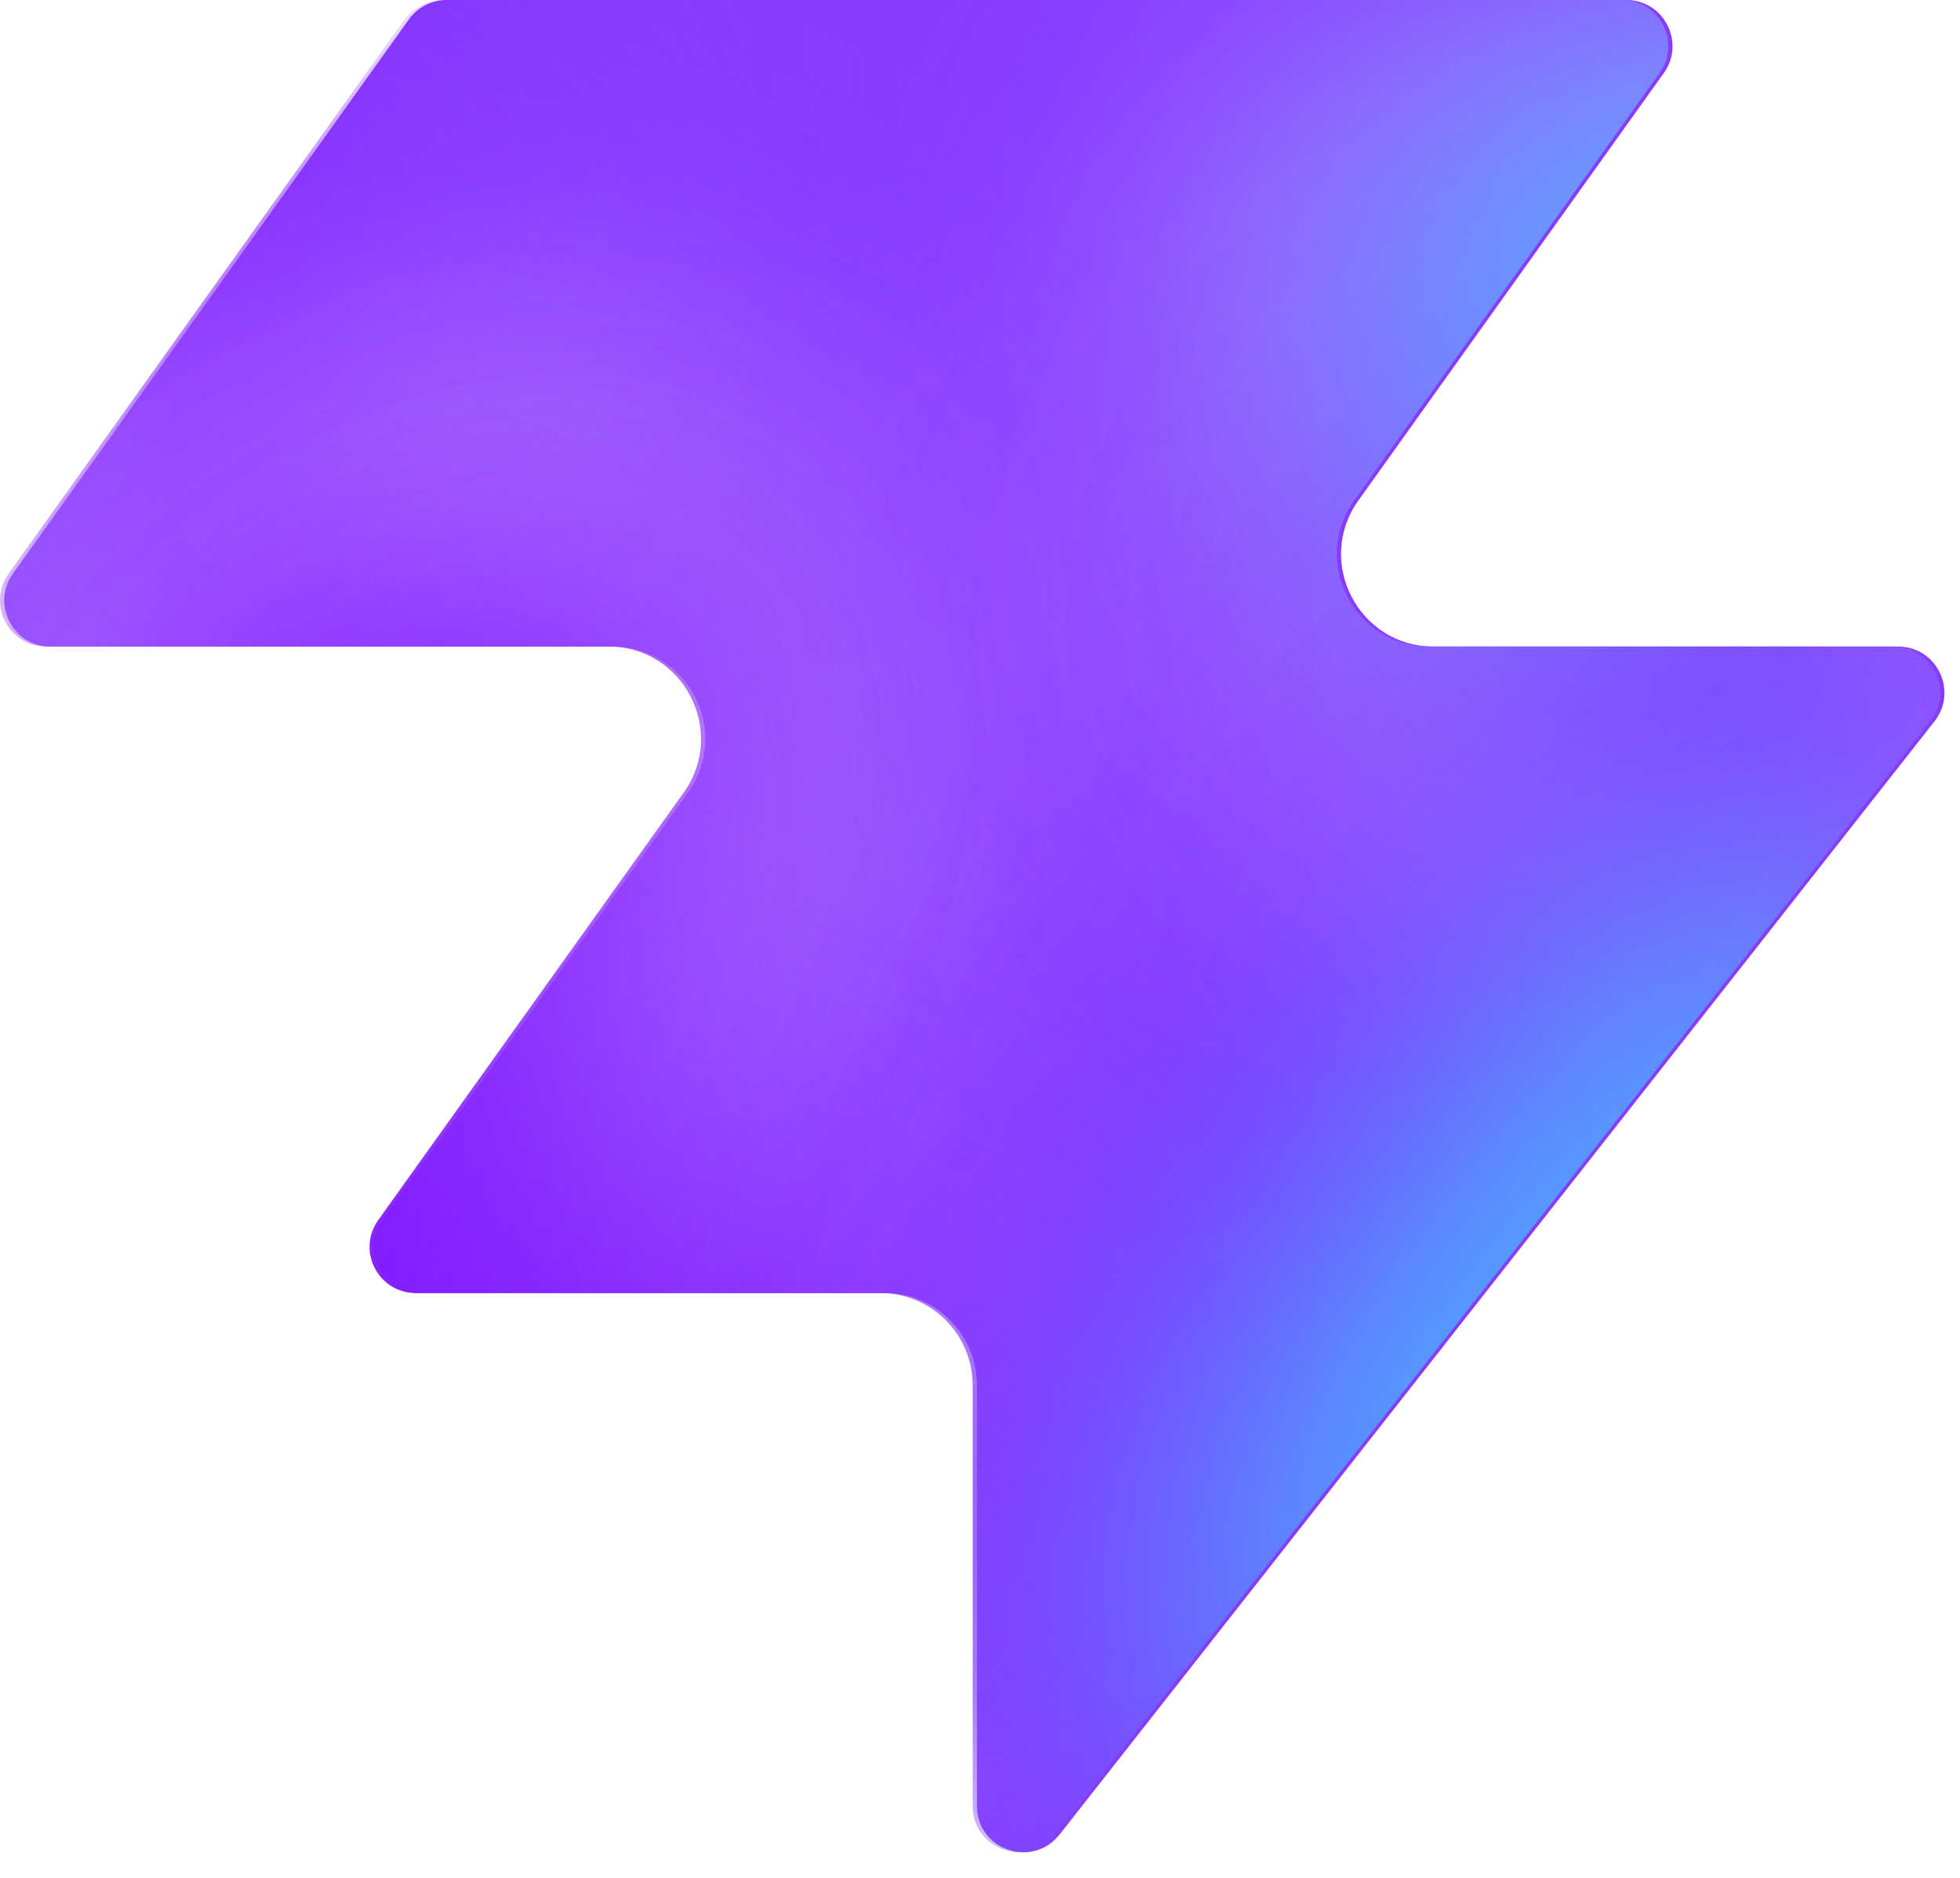
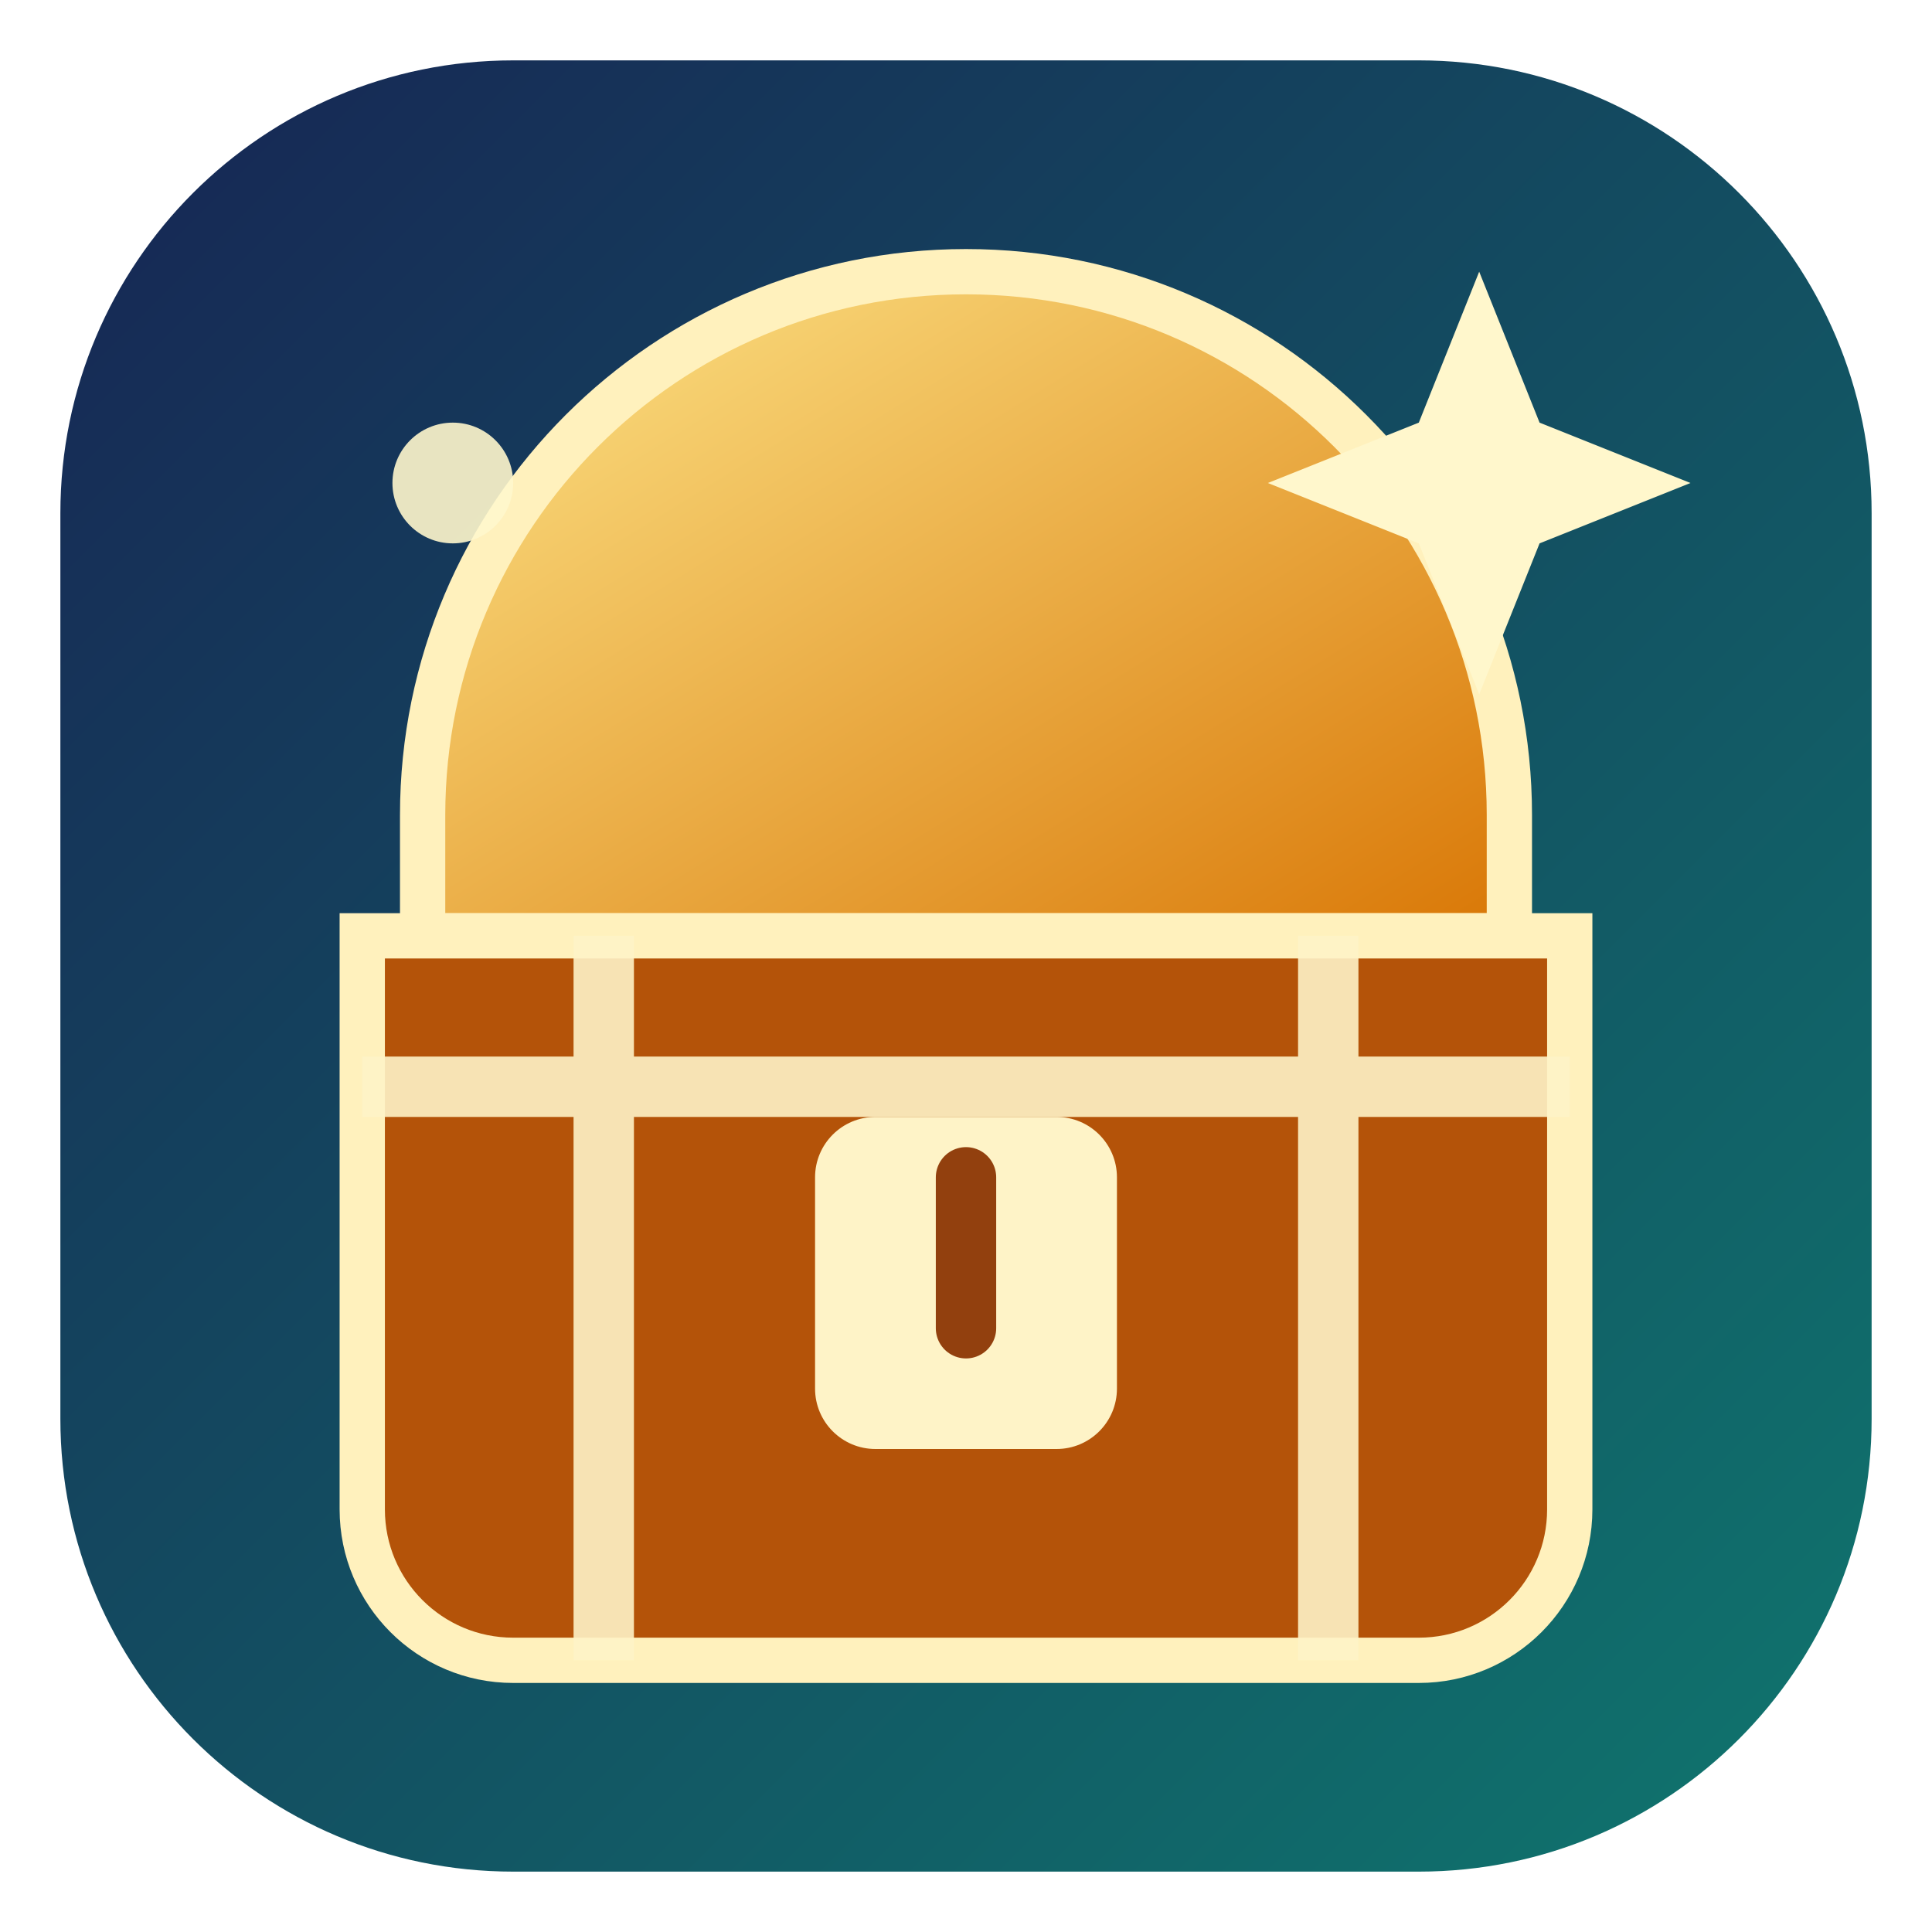
- <svg xmlns="http://www.w3.org/2000/svg" width="48" height="46" fill="none" viewBox="0 0 48 46">
-   <path fill="#863bff" d="M25.946 44.938c-.664.845-2.021.375-2.021-.698V33.937a2.26 2.26 0 0 0-2.262-2.262H10.287c-.92 0-1.456-1.04-.92-1.788l7.48-10.471c1.07-1.497 0-3.578-1.842-3.578H1.237c-.92 0-1.456-1.04-.92-1.788L10.013.474c.214-.297.556-.474.92-.474h28.894c.92 0 1.456 1.04.92 1.788l-7.48 10.471c-1.07 1.498 0 3.579 1.842 3.579h11.377c.943 0 1.473 1.088.89 1.83L25.947 44.94z" style="fill:#863bff;fill:color(display-p3 .525 .23 1);fill-opacity:1" />
-   <mask id="a" width="48" height="46" x="0" y="0" maskUnits="userSpaceOnUse" style="mask-type:alpha">
-     <path fill="#000" d="M25.842 44.938c-.664.844-2.021.375-2.021-.698V33.937a2.26 2.26 0 0 0-2.262-2.262H10.183c-.92 0-1.456-1.04-.92-1.788l7.48-10.471c1.07-1.498 0-3.579-1.842-3.579H1.133c-.92 0-1.456-1.04-.92-1.787L9.91.473c.214-.297.556-.474.92-.474h28.894c.92 0 1.456 1.04.92 1.788l-7.48 10.471c-1.07 1.498 0 3.578 1.842 3.578h11.377c.943 0 1.473 1.088.89 1.832L25.843 44.94z" style="fill:#000;fill-opacity:1" />
-   </mask>
-   <g mask="url(#a)">
-     <g filter="url(#b)">
-       <ellipse cx="5.508" cy="14.704" fill="#ede6ff" rx="5.508" ry="14.704" style="fill:#ede6ff;fill:color(display-p3 .927 .903 1);fill-opacity:1" transform="matrix(.00324 1 1 -.00324 -4.47 31.516)" />
-     </g>
-     <g filter="url(#c)">
-       <ellipse cx="10.399" cy="29.851" fill="#ede6ff" rx="10.399" ry="29.851" style="fill:#ede6ff;fill:color(display-p3 .927 .903 1);fill-opacity:1" transform="matrix(.00324 1 1 -.00324 -39.328 7.883)" />
-     </g>
-     <g filter="url(#d)">
-       <ellipse cx="5.508" cy="30.487" fill="#7e14ff" rx="5.508" ry="30.487" style="fill:#7e14ff;fill:color(display-p3 .492 .077 1);fill-opacity:1" transform="rotate(89.814 -25.913 -14.639)scale(1 -1)" />
-     </g>
-     <g filter="url(#e)">
-       <ellipse cx="5.508" cy="30.599" fill="#7e14ff" rx="5.508" ry="30.599" style="fill:#7e14ff;fill:color(display-p3 .492 .077 1);fill-opacity:1" transform="rotate(89.814 -32.644 -3.334)scale(1 -1)" />
-     </g>
-     <g filter="url(#f)">
-       <ellipse cx="5.508" cy="30.599" fill="#7e14ff" rx="5.508" ry="30.599" style="fill:#7e14ff;fill:color(display-p3 .492 .077 1);fill-opacity:1" transform="matrix(.00324 1 1 -.00324 -34.34 30.47)" />
-     </g>
-     <g filter="url(#g)">
-       <ellipse cx="14.072" cy="22.078" fill="#ede6ff" rx="14.072" ry="22.078" style="fill:#ede6ff;fill:color(display-p3 .927 .903 1);fill-opacity:1" transform="rotate(93.35 24.506 48.493)scale(-1 1)" />
-     </g>
-     <g filter="url(#h)">
-       <ellipse cx="3.47" cy="21.501" fill="#7e14ff" rx="3.47" ry="21.501" style="fill:#7e14ff;fill:color(display-p3 .492 .077 1);fill-opacity:1" transform="rotate(89.009 28.708 47.59)scale(-1 1)" />
-     </g>
-     <g filter="url(#i)">
-       <ellipse cx="3.47" cy="21.501" fill="#7e14ff" rx="3.47" ry="21.501" style="fill:#7e14ff;fill:color(display-p3 .492 .077 1);fill-opacity:1" transform="rotate(89.009 28.708 47.59)scale(-1 1)" />
-     </g>
-     <g filter="url(#j)">
-       <ellipse cx=".387" cy="8.972" fill="#7e14ff" rx="4.407" ry="29.108" style="fill:#7e14ff;fill:color(display-p3 .492 .077 1);fill-opacity:1" transform="rotate(39.51 .387 8.972)" />
-     </g>
-     <g filter="url(#k)">
-       <ellipse cx="47.523" cy="-6.092" fill="#7e14ff" rx="4.407" ry="29.108" style="fill:#7e14ff;fill:color(display-p3 .492 .077 1);fill-opacity:1" transform="rotate(37.892 47.523 -6.092)" />
-     </g>
-     <g filter="url(#l)">
-       <ellipse cx="41.412" cy="6.333" fill="#47bfff" rx="5.971" ry="9.665" style="fill:#47bfff;fill:color(display-p3 .28 .748 1);fill-opacity:1" transform="rotate(37.892 41.412 6.333)" />
-     </g>
-     <g filter="url(#m)">
-       <ellipse cx="-1.879" cy="38.332" fill="#7e14ff" rx="4.407" ry="29.108" style="fill:#7e14ff;fill:color(display-p3 .492 .077 1);fill-opacity:1" transform="rotate(37.892 -1.88 38.332)" />
-     </g>
-     <g filter="url(#n)">
-       <ellipse cx="-1.879" cy="38.332" fill="#7e14ff" rx="4.407" ry="29.108" style="fill:#7e14ff;fill:color(display-p3 .492 .077 1);fill-opacity:1" transform="rotate(37.892 -1.88 38.332)" />
-     </g>
-     <g filter="url(#o)">
-       <ellipse cx="35.651" cy="29.907" fill="#7e14ff" rx="4.407" ry="29.108" style="fill:#7e14ff;fill:color(display-p3 .492 .077 1);fill-opacity:1" transform="rotate(37.892 35.651 29.907)" />
-     </g>
-     <g filter="url(#p)">
-       <ellipse cx="38.418" cy="32.4" fill="#47bfff" rx="5.971" ry="15.297" style="fill:#47bfff;fill:color(display-p3 .28 .748 1);fill-opacity:1" transform="rotate(37.892 38.418 32.4)" />
-     </g>
-   </g>
+ <svg xmlns="http://www.w3.org/2000/svg" viewBox="0 0 64 64" role="img" aria-labelledby="title">
  <defs>
-     <filter id="b" width="60.045" height="41.654" x="-19.77" y="16.149" color-interpolation-filters="sRGB" filterUnits="userSpaceOnUse">
-       <feFlood flood-opacity="0" result="BackgroundImageFix" />
-       <feBlend in="SourceGraphic" in2="BackgroundImageFix" result="shape" />
-       <feGaussianBlur result="effect1_foregroundBlur_2002_17158" stdDeviation="7.659" />
-     </filter>
-     <filter id="c" width="90.34" height="51.437" x="-54.613" y="-7.533" color-interpolation-filters="sRGB" filterUnits="userSpaceOnUse">
-       <feFlood flood-opacity="0" result="BackgroundImageFix" />
-       <feBlend in="SourceGraphic" in2="BackgroundImageFix" result="shape" />
-       <feGaussianBlur result="effect1_foregroundBlur_2002_17158" stdDeviation="7.659" />
-     </filter>
-     <filter id="d" width="79.355" height="29.4" x="-49.64" y="2.03" color-interpolation-filters="sRGB" filterUnits="userSpaceOnUse">
-       <feFlood flood-opacity="0" result="BackgroundImageFix" />
-       <feBlend in="SourceGraphic" in2="BackgroundImageFix" result="shape" />
-       <feGaussianBlur result="effect1_foregroundBlur_2002_17158" stdDeviation="4.596" />
-     </filter>
-     <filter id="e" width="79.579" height="29.4" x="-45.045" y="20.029" color-interpolation-filters="sRGB" filterUnits="userSpaceOnUse">
-       <feFlood flood-opacity="0" result="BackgroundImageFix" />
-       <feBlend in="SourceGraphic" in2="BackgroundImageFix" result="shape" />
-       <feGaussianBlur result="effect1_foregroundBlur_2002_17158" stdDeviation="4.596" />
-     </filter>
-     <filter id="f" width="79.579" height="29.4" x="-43.513" y="21.178" color-interpolation-filters="sRGB" filterUnits="userSpaceOnUse">
-       <feFlood flood-opacity="0" result="BackgroundImageFix" />
-       <feBlend in="SourceGraphic" in2="BackgroundImageFix" result="shape" />
-       <feGaussianBlur result="effect1_foregroundBlur_2002_17158" stdDeviation="4.596" />
-     </filter>
-     <filter id="g" width="74.749" height="58.852" x="15.756" y="-17.901" color-interpolation-filters="sRGB" filterUnits="userSpaceOnUse">
-       <feFlood flood-opacity="0" result="BackgroundImageFix" />
-       <feBlend in="SourceGraphic" in2="BackgroundImageFix" result="shape" />
-       <feGaussianBlur result="effect1_foregroundBlur_2002_17158" stdDeviation="7.659" />
-     </filter>
-     <filter id="h" width="61.377" height="25.362" x="23.548" y="2.284" color-interpolation-filters="sRGB" filterUnits="userSpaceOnUse">
-       <feFlood flood-opacity="0" result="BackgroundImageFix" />
-       <feBlend in="SourceGraphic" in2="BackgroundImageFix" result="shape" />
-       <feGaussianBlur result="effect1_foregroundBlur_2002_17158" stdDeviation="4.596" />
-     </filter>
-     <filter id="i" width="61.377" height="25.362" x="23.548" y="2.284" color-interpolation-filters="sRGB" filterUnits="userSpaceOnUse">
-       <feFlood flood-opacity="0" result="BackgroundImageFix" />
-       <feBlend in="SourceGraphic" in2="BackgroundImageFix" result="shape" />
-       <feGaussianBlur result="effect1_foregroundBlur_2002_17158" stdDeviation="4.596" />
-     </filter>
-     <filter id="j" width="56.045" height="63.649" x="-27.636" y="-22.853" color-interpolation-filters="sRGB" filterUnits="userSpaceOnUse">
-       <feFlood flood-opacity="0" result="BackgroundImageFix" />
-       <feBlend in="SourceGraphic" in2="BackgroundImageFix" result="shape" />
-       <feGaussianBlur result="effect1_foregroundBlur_2002_17158" stdDeviation="4.596" />
-     </filter>
-     <filter id="k" width="54.814" height="64.646" x="20.116" y="-38.415" color-interpolation-filters="sRGB" filterUnits="userSpaceOnUse">
-       <feFlood flood-opacity="0" result="BackgroundImageFix" />
-       <feBlend in="SourceGraphic" in2="BackgroundImageFix" result="shape" />
-       <feGaussianBlur result="effect1_foregroundBlur_2002_17158" stdDeviation="4.596" />
-     </filter>
-     <filter id="l" width="33.541" height="35.313" x="24.641" y="-11.323" color-interpolation-filters="sRGB" filterUnits="userSpaceOnUse">
-       <feFlood flood-opacity="0" result="BackgroundImageFix" />
-       <feBlend in="SourceGraphic" in2="BackgroundImageFix" result="shape" />
-       <feGaussianBlur result="effect1_foregroundBlur_2002_17158" stdDeviation="4.596" />
-     </filter>
-     <filter id="m" width="54.814" height="64.646" x="-29.286" y="6.009" color-interpolation-filters="sRGB" filterUnits="userSpaceOnUse">
-       <feFlood flood-opacity="0" result="BackgroundImageFix" />
-       <feBlend in="SourceGraphic" in2="BackgroundImageFix" result="shape" />
-       <feGaussianBlur result="effect1_foregroundBlur_2002_17158" stdDeviation="4.596" />
-     </filter>
-     <filter id="n" width="54.814" height="64.646" x="-29.286" y="6.009" color-interpolation-filters="sRGB" filterUnits="userSpaceOnUse">
-       <feFlood flood-opacity="0" result="BackgroundImageFix" />
-       <feBlend in="SourceGraphic" in2="BackgroundImageFix" result="shape" />
-       <feGaussianBlur result="effect1_foregroundBlur_2002_17158" stdDeviation="4.596" />
-     </filter>
-     <filter id="o" width="54.814" height="64.646" x="8.244" y="-2.416" color-interpolation-filters="sRGB" filterUnits="userSpaceOnUse">
-       <feFlood flood-opacity="0" result="BackgroundImageFix" />
-       <feBlend in="SourceGraphic" in2="BackgroundImageFix" result="shape" />
-       <feGaussianBlur result="effect1_foregroundBlur_2002_17158" stdDeviation="4.596" />
-     </filter>
-     <filter id="p" width="39.409" height="43.623" x="18.713" y="10.588" color-interpolation-filters="sRGB" filterUnits="userSpaceOnUse">
-       <feFlood flood-opacity="0" result="BackgroundImageFix" />
-       <feBlend in="SourceGraphic" in2="BackgroundImageFix" result="shape" />
-       <feGaussianBlur result="effect1_foregroundBlur_2002_17158" stdDeviation="4.596" />
-     </filter>
+     <linearGradient id="bg" x1="0" y1="0" x2="1" y2="1">
+       <stop offset="0" stop-color="#172554" />
+       <stop offset="1" stop-color="#0f766e" />
+     </linearGradient>
+     <linearGradient id="gold" x1="0" y1="0" x2="1" y2="1">
+       <stop offset="0" stop-color="#fde68a" />
+       <stop offset="1" stop-color="#d97706" />
+     </linearGradient>
  </defs>
+   <rect x="2" y="2" width="60" height="60" rx="15" fill="url(#bg)" />
+   <path d="M14 27a18 18 0 0 1 36 0v4H14z" fill="url(#gold)" stroke="#fff1bd" stroke-width="1.5" />
+   <path d="M12 31h40v19a5 5 0 0 1-5 5H17a5 5 0 0 1-5-5z" fill="#b45309" stroke="#fff1bd" stroke-width="1.5" />
+   <path d="M12 36h40M20 31v24m24-24v24" fill="none" stroke="#fef3c7" stroke-width="2" opacity=".9" />
+   <rect x="27" y="37" width="10" height="11" rx="2" fill="#fef3c7" />
+   <path d="M32 39v5" stroke="#92400e" stroke-width="2" stroke-linecap="round" />
+   <path d="M49 9l2 5 5 2-5 2-2 5-2-5-5-2 5-2z" fill="#fff7cc" />
+   <circle cx="15" cy="16" r="2" fill="#fff7cc" opacity=".9" />
</svg>
